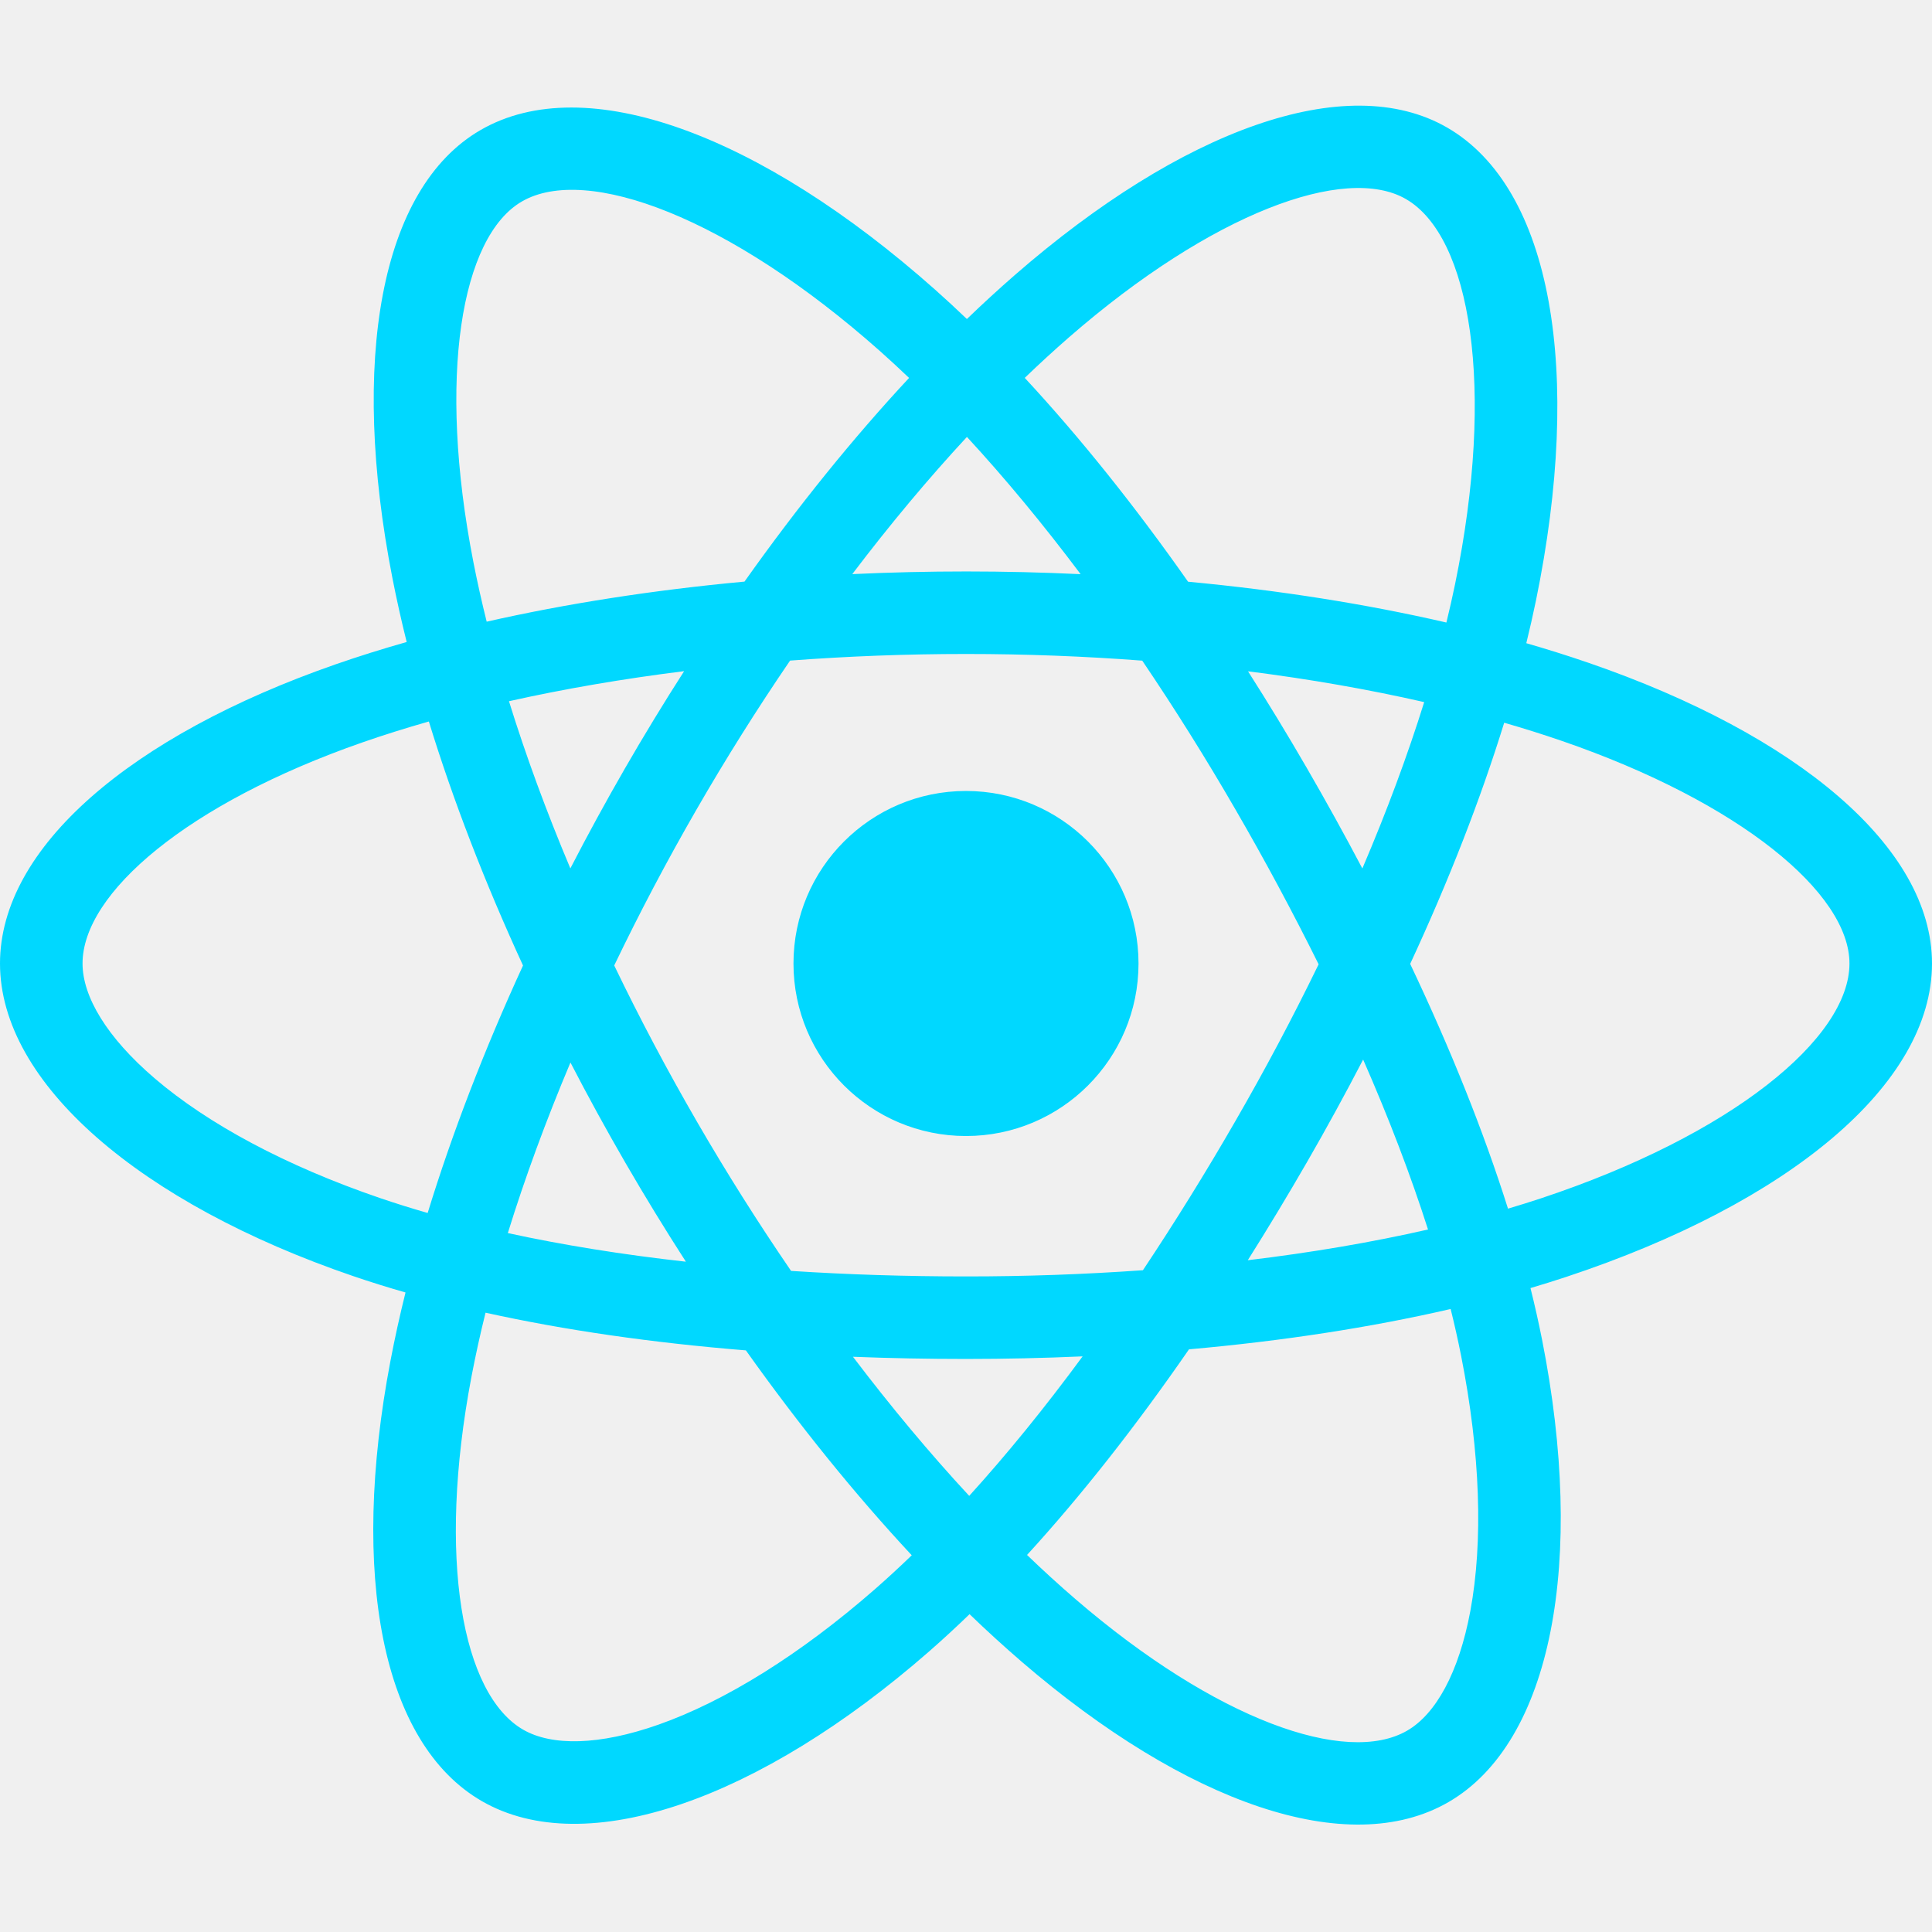
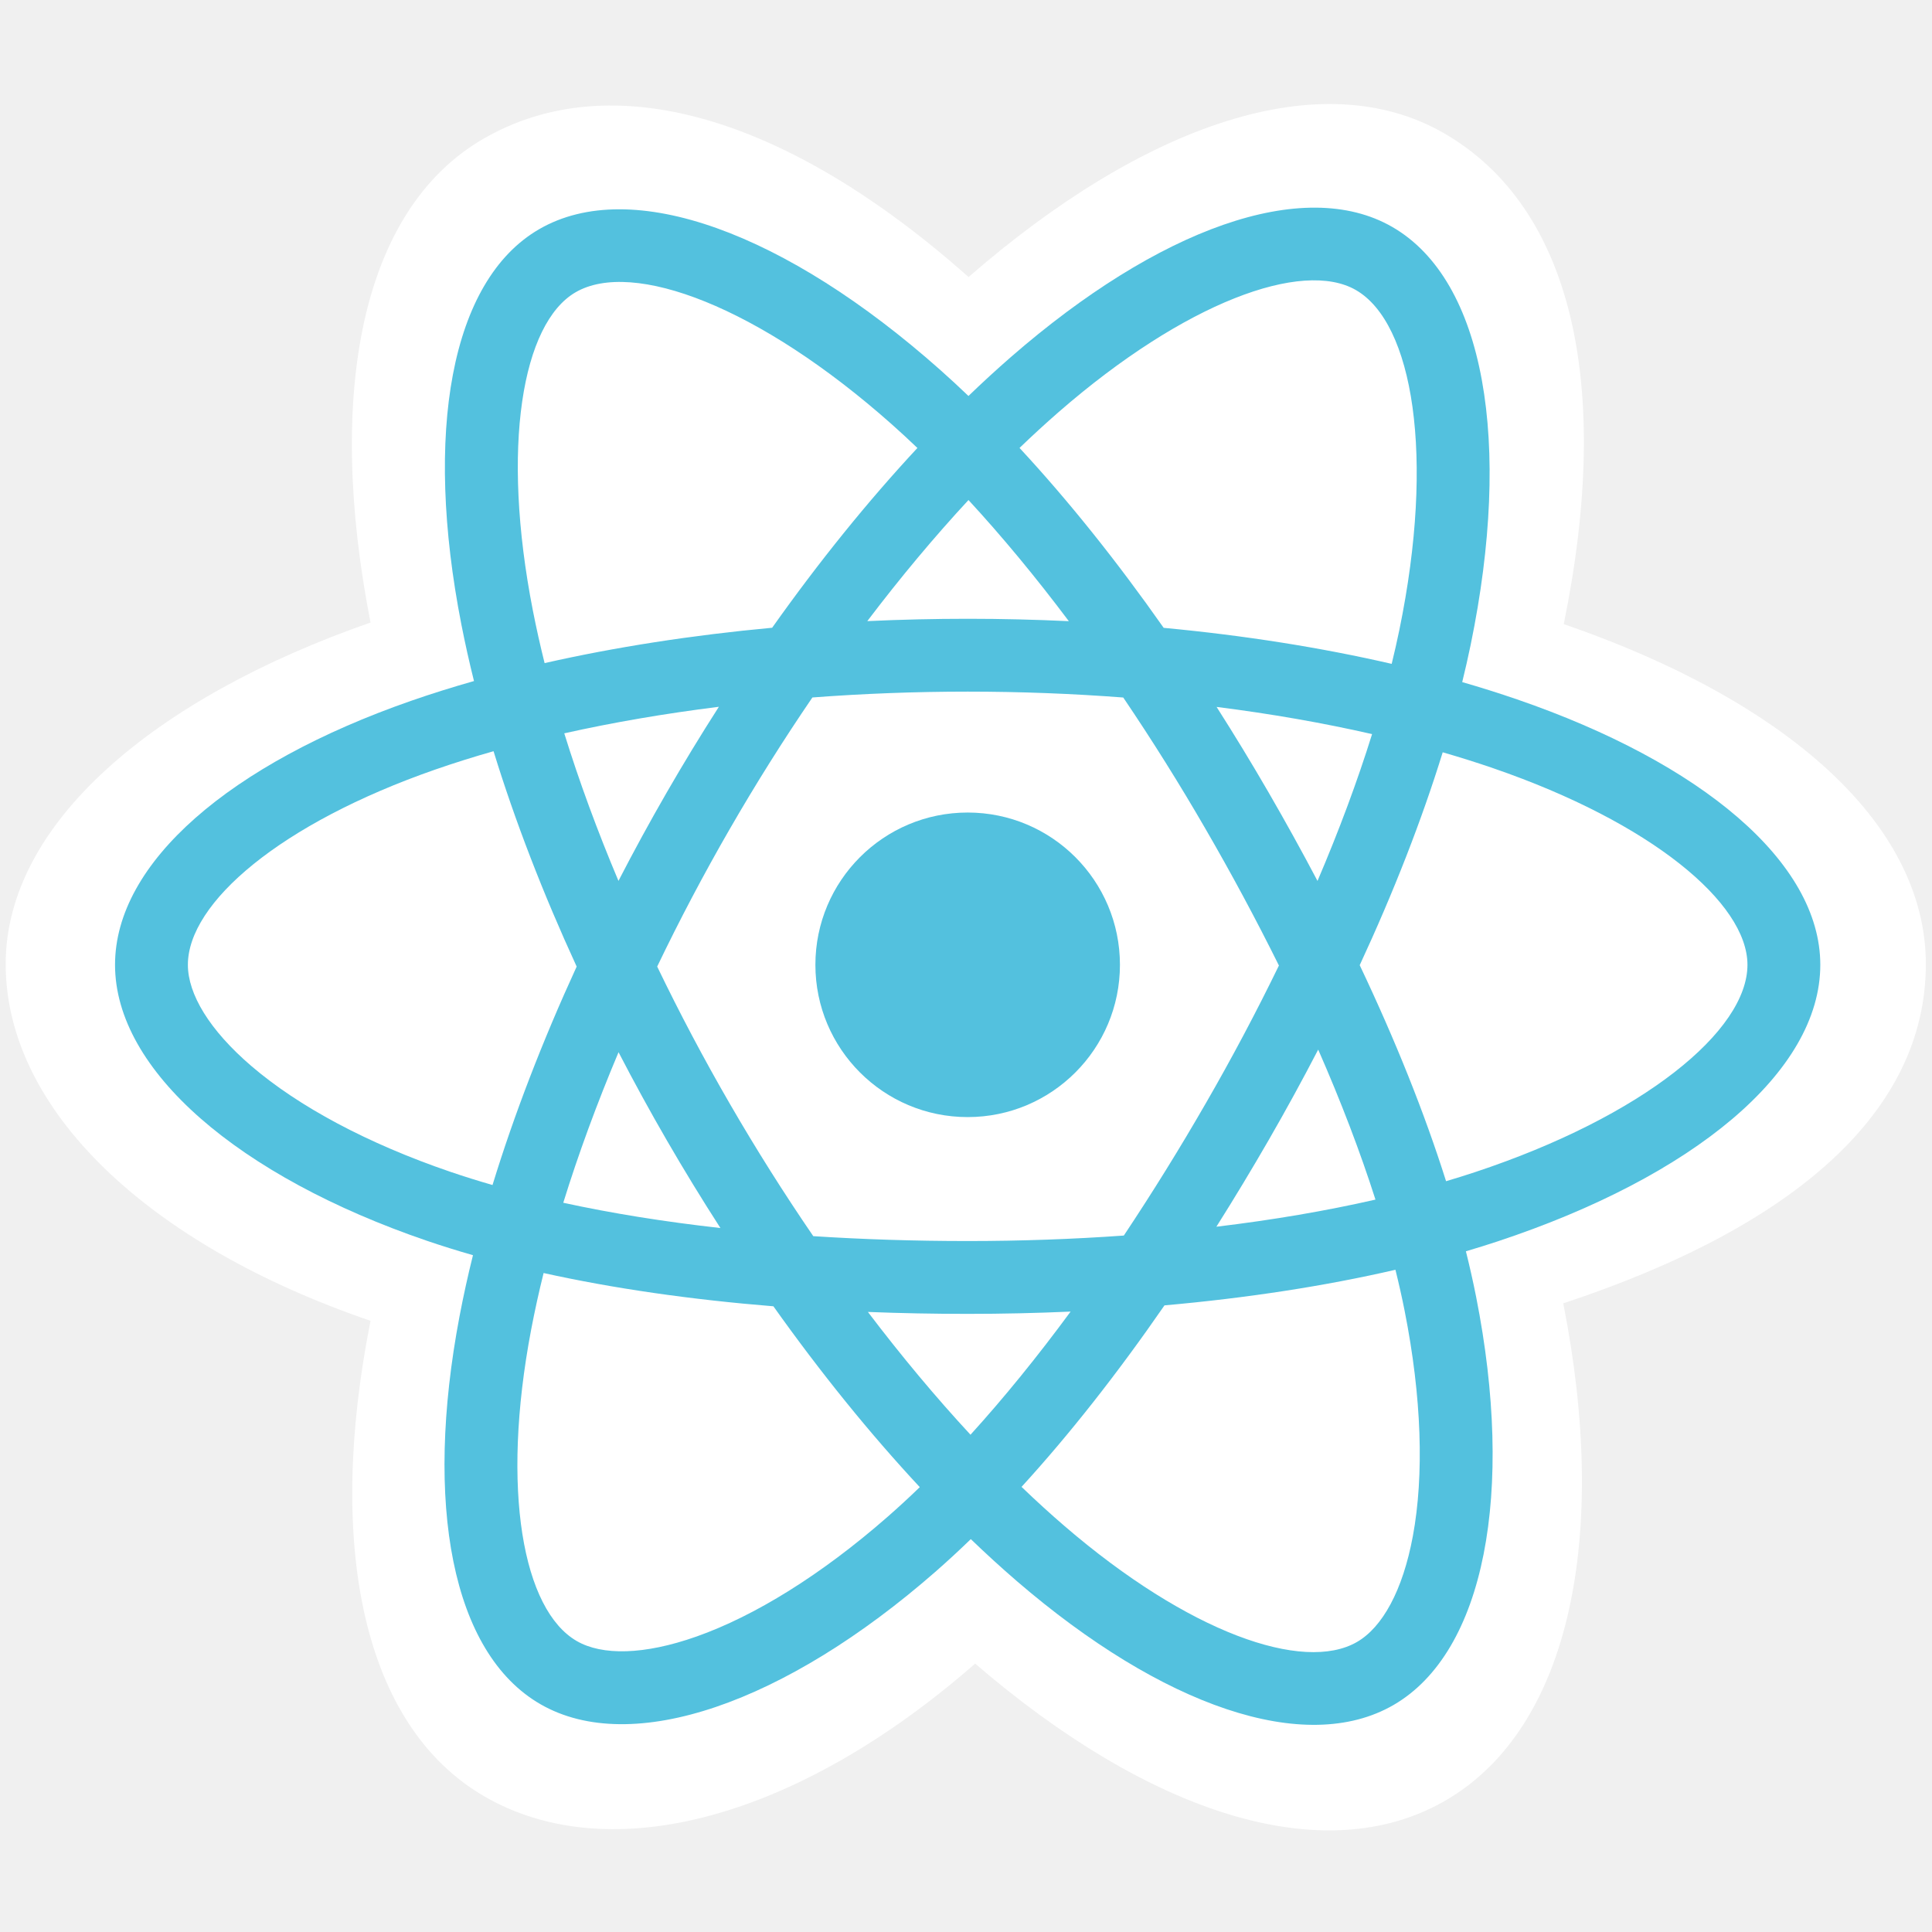
- <svg xmlns="http://www.w3.org/2000/svg" width="1em" height="1em" viewBox="0 0 256 228">
-   <rect x="0" y="0" width="256" height="228" fill="rgba(255, 255, 255, 0)" />
-   <path fill="#00D8FF" d="M210.483 73.824a171.49 171.49 0 0 0-8.24-2.597c.465-1.9.893-3.777 1.273-5.621c6.238-30.281 2.16-54.676-11.769-62.708c-13.355-7.7-35.196.329-57.254 19.526a171.23 171.23 0 0 0-6.375 5.848a155.866 155.866 0 0 0-4.241-3.917C100.759 3.829 77.587-4.822 63.673 3.233C50.33 10.957 46.379 33.89 51.995 62.588a170.974 170.974 0 0 0 1.892 8.48c-3.28.932-6.445 1.924-9.474 2.98C17.309 83.498 0 98.307 0 113.668c0 15.865 18.582 31.778 46.812 41.427a145.52 145.52 0 0 0 6.921 2.165a167.467 167.467 0 0 0-2.01 9.138c-5.354 28.2-1.173 50.591 12.134 58.266c13.744 7.926 36.812-.22 59.273-19.855a145.567 145.567 0 0 0 5.342-4.923a168.064 168.064 0 0 0 6.92 6.314c21.758 18.722 43.246 26.282 56.54 18.586c13.731-7.949 18.194-32.003 12.4-61.268a145.016 145.016 0 0 0-1.535-6.842c1.62-.48 3.21-.974 4.76-1.488c29.348-9.723 48.443-25.443 48.443-41.52c0-15.417-17.868-30.326-45.517-39.844Zm-6.365 70.984c-1.4.463-2.836.91-4.3 1.345c-3.24-10.257-7.612-21.163-12.963-32.432c5.106-11 9.31-21.767 12.459-31.957c2.619.758 5.16 1.557 7.61 2.4c23.69 8.156 38.14 20.213 38.14 29.504c0 9.896-15.606 22.743-40.946 31.14Zm-10.514 20.834c2.562 12.94 2.927 24.64 1.23 33.787c-1.524 8.219-4.59 13.698-8.382 15.893c-8.067 4.67-25.32-1.4-43.927-17.412a156.726 156.726 0 0 1-6.437-5.87c7.214-7.889 14.423-17.06 21.459-27.246c12.376-1.098 24.068-2.894 34.671-5.345a134.17 134.17 0 0 1 1.386 6.193ZM87.276 214.515c-7.882 2.783-14.16 2.863-17.955.675c-8.075-4.657-11.432-22.636-6.853-46.752a156.923 156.923 0 0 1 1.869-8.499c10.486 2.32 22.093 3.988 34.498 4.994c7.084 9.967 14.501 19.128 21.976 27.15a134.668 134.668 0 0 1-4.877 4.492c-9.933 8.682-19.886 14.842-28.658 17.94ZM50.35 144.747c-12.483-4.267-22.792-9.812-29.858-15.863c-6.35-5.437-9.555-10.836-9.555-15.216c0-9.322 13.897-21.212 37.076-29.293c2.813-.98 5.757-1.905 8.812-2.773c3.204 10.42 7.406 21.315 12.477 32.332c-5.137 11.18-9.399 22.249-12.634 32.792a134.718 134.718 0 0 1-6.318-1.979Zm12.378-84.26c-4.811-24.587-1.616-43.134 6.425-47.789c8.564-4.958 27.502 2.111 47.463 19.835a144.318 144.318 0 0 1 3.841 3.545c-7.438 7.987-14.787 17.08-21.808 26.988c-12.04 1.116-23.565 2.908-34.161 5.309a160.342 160.342 0 0 1-1.76-7.887Zm110.427 27.268a347.8 347.8 0 0 0-7.785-12.803c8.168 1.033 15.994 2.404 23.343 4.08c-2.206 7.072-4.956 14.465-8.193 22.045a381.151 381.151 0 0 0-7.365-13.322Zm-45.032-43.861c5.044 5.465 10.096 11.566 15.065 18.186a322.04 322.04 0 0 0-30.257-.006c4.974-6.559 10.069-12.652 15.192-18.18ZM82.802 87.83a323.167 323.167 0 0 0-7.227 13.238c-3.184-7.553-5.909-14.98-8.134-22.152c7.304-1.634 15.093-2.97 23.209-3.984a321.524 321.524 0 0 0-7.848 12.897Zm8.081 65.352c-8.385-.936-16.291-2.203-23.593-3.793c2.26-7.3 5.045-14.885 8.298-22.6a321.187 321.187 0 0 0 7.257 13.246c2.594 4.48 5.28 8.868 8.038 13.147Zm37.542 31.03c-5.184-5.592-10.354-11.779-15.403-18.433c4.902.192 9.899.29 14.978.29c5.218 0 10.376-.117 15.453-.343c-4.985 6.774-10.018 12.97-15.028 18.486Zm52.198-57.817c3.422 7.8 6.306 15.345 8.596 22.52c-7.422 1.694-15.436 3.058-23.88 4.071a382.417 382.417 0 0 0 7.859-13.026a347.403 347.403 0 0 0 7.425-13.565Zm-16.898 8.101a358.557 358.557 0 0 1-12.281 19.815a329.4 329.4 0 0 1-23.444.823c-7.967 0-15.716-.248-23.178-.732a310.202 310.202 0 0 1-12.513-19.846h.001a307.41 307.41 0 0 1-10.923-20.627a310.278 310.278 0 0 1 10.89-20.637l-.001.001a307.318 307.318 0 0 1 12.413-19.761c7.613-.576 15.42-.876 23.31-.876H128c7.926 0 15.743.303 23.354.883a329.357 329.357 0 0 1 12.335 19.695a358.489 358.489 0 0 1 11.036 20.54a329.472 329.472 0 0 1-11 20.722Zm22.56-122.124c8.572 4.944 11.906 24.881 6.52 51.026c-.344 1.668-.73 3.367-1.15 5.09c-10.622-2.452-22.155-4.275-34.23-5.408c-7.034-10.017-14.323-19.124-21.64-27.008a160.789 160.789 0 0 1 5.888-5.4c18.9-16.447 36.564-22.941 44.612-18.3ZM128 90.808c12.625 0 22.86 10.235 22.86 22.86s-10.235 22.86-22.86 22.86s-22.86-10.235-22.86-22.86s10.235-22.86 22.86-22.86Z" />
+ <svg xmlns="http://www.w3.org/2000/svg" width="800px" height="800px" viewBox="0 -13 256 256" preserveAspectRatio="xMinYMin meet">
+   <path d="M.754 114.75c0 19.215 18.763 37.152 48.343 47.263-5.907 29.737-1.058 53.706 15.136 63.045 16.645 9.6 41.443 2.955 64.98-17.62 22.943 19.744 46.13 27.514 62.31 18.148 16.63-9.627 21.687-35.221 15.617-65.887 30.81-10.186 48.044-25.481 48.044-44.949 0-18.769-18.797-35.006-47.979-45.052 6.535-31.933.998-55.32-15.867-65.045-16.259-9.376-39.716-1.204-62.996 19.056C104.122 2.205 80.897-4.36 64.05 5.392 47.806 14.795 43.171 39.2 49.097 69.487 20.515 79.452.754 96.057.754 114.75z" fill="#FFF" />
+   <path d="M201.025 79.674a151.364 151.364 0 0 0-7.274-2.292 137.5 137.5 0 0 0 1.124-4.961c5.506-26.728 1.906-48.26-10.388-55.348-11.787-6.798-31.065.29-50.535 17.233a151.136 151.136 0 0 0-5.626 5.163 137.573 137.573 0 0 0-3.744-3.458c-20.405-18.118-40.858-25.752-53.139-18.643-11.776 6.817-15.264 27.06-10.307 52.39a150.91 150.91 0 0 0 1.67 7.484c-2.894.822-5.689 1.698-8.363 2.63-23.922 8.34-39.2 21.412-39.2 34.97 0 14.004 16.4 28.05 41.318 36.566a128.44 128.44 0 0 0 6.11 1.91 147.813 147.813 0 0 0-1.775 8.067c-4.726 24.89-1.035 44.653 10.71 51.428 12.131 6.995 32.491-.195 52.317-17.525 1.567-1.37 3.14-2.823 4.715-4.346a148.34 148.34 0 0 0 6.108 5.573c19.204 16.525 38.17 23.198 49.905 16.405 12.12-7.016 16.058-28.247 10.944-54.078-.39-1.973-.845-3.988-1.355-6.04 1.43-.422 2.833-.858 4.202-1.312 25.904-8.582 42.757-22.457 42.757-36.648 0-13.607-15.77-26.767-40.174-35.168z" fill="#53C1DE" />
+   <path d="M195.406 142.328c-1.235.409-2.503.804-3.795 1.187-2.86-9.053-6.72-18.68-11.442-28.625 4.507-9.71 8.217-19.213 10.997-28.208 2.311.67 4.555 1.375 6.717 2.12 20.91 7.197 33.664 17.84 33.664 26.04 0 8.735-13.775 20.075-36.14 27.486zm-9.28 18.389c2.261 11.422 2.584 21.749 1.086 29.822-1.346 7.254-4.052 12.09-7.398 14.027-7.121 4.122-22.35-1.236-38.772-15.368-1.883-1.62-3.78-3.35-5.682-5.18 6.367-6.964 12.73-15.06 18.94-24.05 10.924-.969 21.244-2.554 30.603-4.717.46 1.86.87 3.683 1.223 5.466zm-93.85 43.137c-6.957 2.457-12.498 2.527-15.847.596-7.128-4.11-10.09-19.98-6.049-41.265a138.507 138.507 0 0 1 1.65-7.502c9.255 2.047 19.5 3.52 30.45 4.408 6.251 8.797 12.798 16.883 19.396 23.964a118.863 118.863 0 0 1-4.305 3.964c-8.767 7.664-17.552 13.1-25.294 15.835zm-32.593-61.58c-11.018-3.766-20.117-8.66-26.354-14-5.604-4.8-8.434-9.565-8.434-13.432 0-8.227 12.267-18.722 32.726-25.855a139.276 139.276 0 0 1 7.777-2.447c2.828 9.197 6.537 18.813 11.013 28.537-4.534 9.869-8.296 19.638-11.15 28.943a118.908 118.908 0 0 1-5.578-1.746zm10.926-74.37c-4.247-21.703-1.427-38.074 5.67-42.182 7.56-4.376 24.275 1.864 41.893 17.507 1.126 1 2.257 2.047 3.39 3.13-6.564 7.049-13.051 15.074-19.248 23.82-10.627.985-20.8 2.567-30.152 4.686a141.525 141.525 0 0 1-1.553-6.962zm97.467 24.067a306.982 306.982 0 0 0-6.871-11.3c7.21.91 14.117 2.12 20.603 3.601-1.947 6.241-4.374 12.767-7.232 19.457a336.42 336.42 0 0 0-6.5-11.758zm-39.747-38.714c4.452 4.823 8.911 10.209 13.297 16.052a284.245 284.245 0 0 0-26.706-.006c4.39-5.789 8.887-11.167 13.409-16.046zm-40.002 38.78a285.24 285.24 0 0 0-6.378 11.685c-2.811-6.667-5.216-13.222-7.18-19.552 6.447-1.443 13.322-2.622 20.485-3.517a283.79 283.79 0 0 0-6.927 11.384zm7.133 57.683c-7.4-.826-14.379-1.945-20.824-3.348 1.995-6.442 4.453-13.138 7.324-19.948a283.494 283.494 0 0 0 6.406 11.692 285.27 285.27 0 0 0 7.094 11.604zm33.136 27.389c-4.575-4.937-9.138-10.397-13.595-16.27 4.326.17 8.737.256 13.22.256 4.606 0 9.159-.103 13.64-.303-4.4 5.98-8.843 11.448-13.265 16.317zm46.072-51.032c3.02 6.884 5.566 13.544 7.588 19.877-6.552 1.495-13.625 2.699-21.078 3.593a337.537 337.537 0 0 0 6.937-11.498 306.632 306.632 0 0 0 6.553-11.972zm-14.915 7.15a316.478 316.478 0 0 1-10.84 17.49c-6.704.479-13.632.726-20.692.726-7.031 0-13.871-.219-20.458-.646A273.798 273.798 0 0 1 96.72 133.28a271.334 271.334 0 0 1-9.64-18.206 273.864 273.864 0 0 1 9.611-18.216v.002a271.252 271.252 0 0 1 10.956-17.442c6.72-.508 13.61-.774 20.575-.774 6.996 0 13.895.268 20.613.78a290.704 290.704 0 0 1 10.887 17.383 316.418 316.418 0 0 1 9.741 18.13 290.806 290.806 0 0 1-9.709 18.29zm19.913-107.792c7.566 4.364 10.509 21.961 5.755 45.038a127.525 127.525 0 0 1-1.016 4.492c-9.374-2.163-19.554-3.773-30.212-4.773-6.209-8.841-12.642-16.88-19.1-23.838a141.92 141.92 0 0 1 5.196-4.766c16.682-14.518 32.273-20.25 39.377-16.153z" fill="#FFF" />
+   <path d="M128.221 94.665c11.144 0 20.177 9.034 20.177 20.177 0 11.144-9.033 20.178-20.177 20.178-11.143 0-20.177-9.034-20.177-20.178 0-11.143 9.034-20.177 20.177-20.177" fill="#53C1DE" />
</svg>
